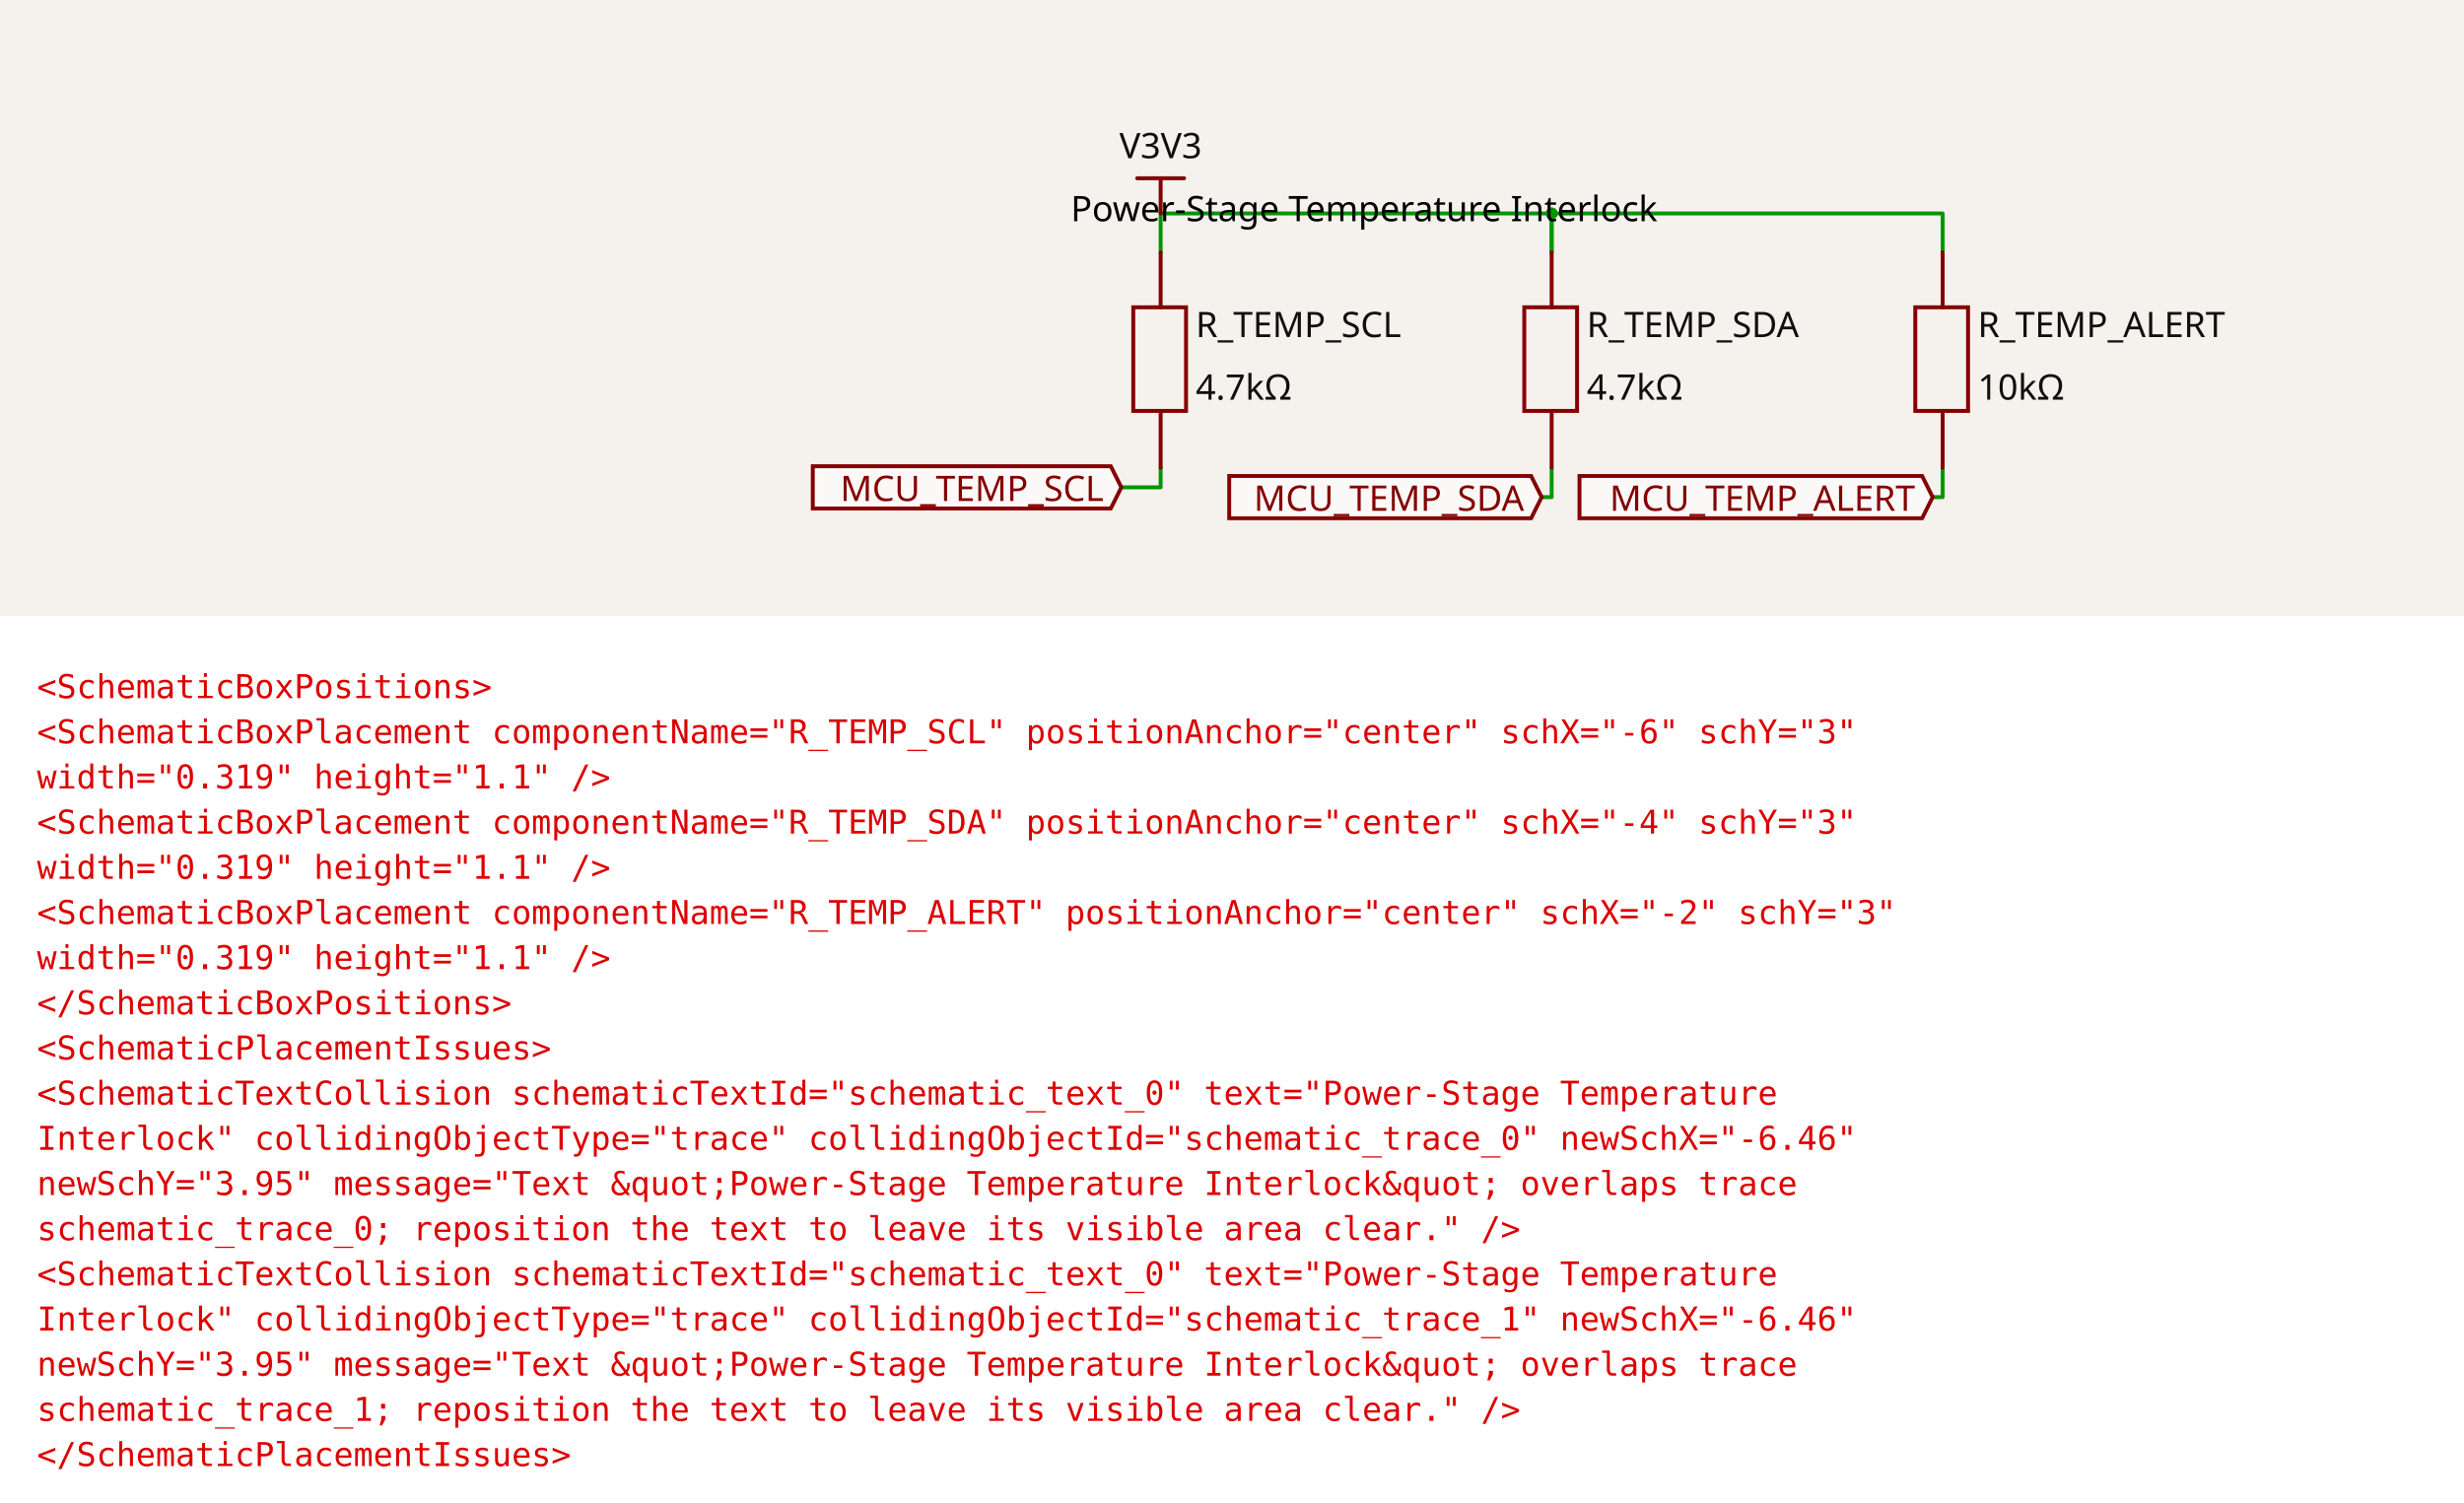
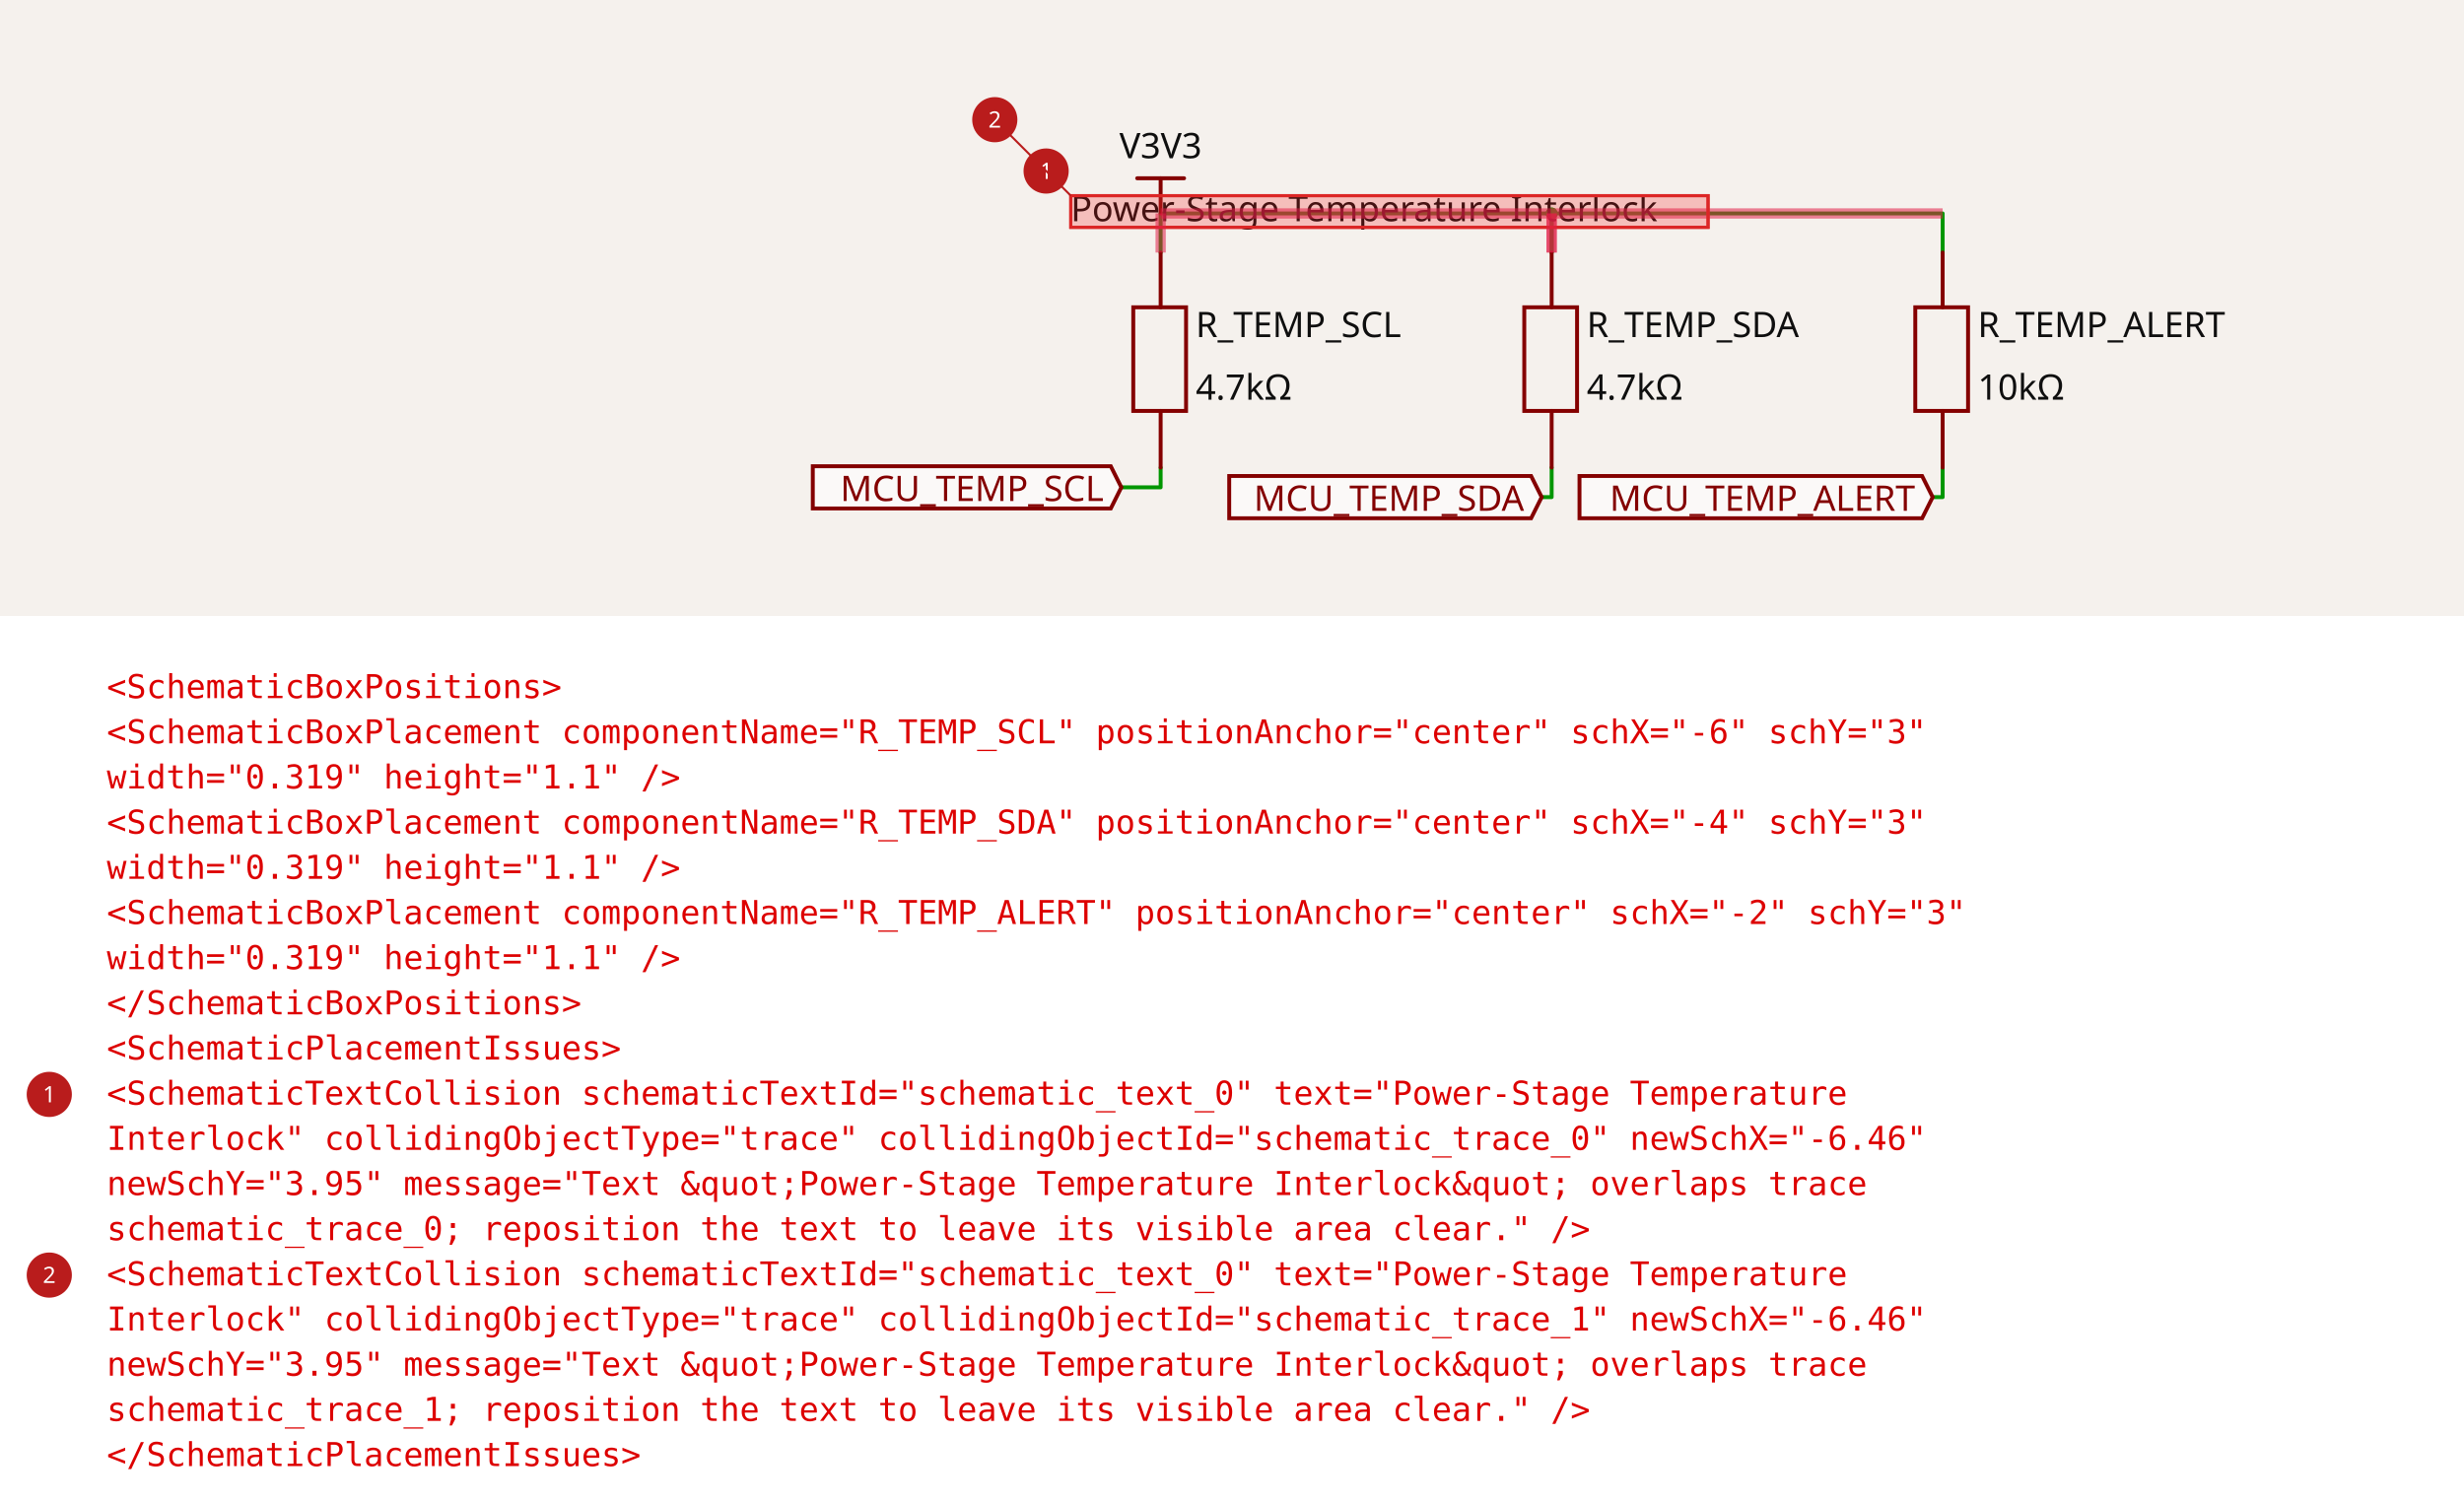
<svg xmlns="http://www.w3.org/2000/svg" width="1200" height="732" viewBox="0 0 1200 732" role="img" aria-label="schematic analysis fixture">
  <g transform="translate(0, 0)">
    <style>
              .boundary { fill: rgb(245, 241, 237); }
              .schematic-boundary { fill: none; stroke: #fff; }
              .component { fill: none; stroke: rgb(132, 0, 0); }
              .chip { fill: rgb(255, 255, 194); stroke: rgb(132, 0, 0); }
              .component-pin { fill: none; stroke: rgb(132, 0, 0); }
              /* Basic per-trace hover fallback */
              .trace:hover {
                filter: invert(1);
              }
              .trace:hover .trace-crossing-outline {
                opacity: 0;
              }
              .trace:hover .trace-junction {
                filter: invert(1);
              }
              /* Net-hover highlighting: when a trace or its overlays are hovered,
                 invert color for all traces (base + overlays) sharing the same
                 subcircuit connectivity key. Also hide crossing outline during hover. */
              svg:has(:is(g.trace[data-subcircuit-connectivity-map-key="unnamedsubcircuitsubcircuit_source_group_0_connectivity_net0"], g.trace-overlays[data-subcircuit-connectivity-map-key="unnamedsubcircuitsubcircuit_source_group_0_connectivity_net0"]):hover) :is(g.trace[data-subcircuit-connectivity-map-key="unnamedsubcircuitsubcircuit_source_group_0_connectivity_net0"], g.trace-overlays[data-subcircuit-connectivity-map-key="unnamedsubcircuitsubcircuit_source_group_0_connectivity_net0"]) { filter: invert(1); }
svg:has(:is(g.trace[data-subcircuit-connectivity-map-key="unnamedsubcircuitsubcircuit_source_group_0_connectivity_net0"], g.trace-overlays[data-subcircuit-connectivity-map-key="unnamedsubcircuitsubcircuit_source_group_0_connectivity_net0"]):hover) g.trace-overlays[data-subcircuit-connectivity-map-key="unnamedsubcircuitsubcircuit_source_group_0_connectivity_net0"] .trace-crossing-outline { opacity: 0; }
svg:has(:is(g.trace[data-subcircuit-connectivity-map-key="unnamedsubcircuitsubcircuit_source_group_0_connectivity_net1"], g.trace-overlays[data-subcircuit-connectivity-map-key="unnamedsubcircuitsubcircuit_source_group_0_connectivity_net1"]):hover) :is(g.trace[data-subcircuit-connectivity-map-key="unnamedsubcircuitsubcircuit_source_group_0_connectivity_net1"], g.trace-overlays[data-subcircuit-connectivity-map-key="unnamedsubcircuitsubcircuit_source_group_0_connectivity_net1"]) { filter: invert(1); }
svg:has(:is(g.trace[data-subcircuit-connectivity-map-key="unnamedsubcircuitsubcircuit_source_group_0_connectivity_net1"], g.trace-overlays[data-subcircuit-connectivity-map-key="unnamedsubcircuitsubcircuit_source_group_0_connectivity_net1"]):hover) g.trace-overlays[data-subcircuit-connectivity-map-key="unnamedsubcircuitsubcircuit_source_group_0_connectivity_net1"] .trace-crossing-outline { opacity: 0; }
svg:has(:is(g.trace[data-subcircuit-connectivity-map-key="unnamedsubcircuitsubcircuit_source_group_0_connectivity_net2"], g.trace-overlays[data-subcircuit-connectivity-map-key="unnamedsubcircuitsubcircuit_source_group_0_connectivity_net2"]):hover) :is(g.trace[data-subcircuit-connectivity-map-key="unnamedsubcircuitsubcircuit_source_group_0_connectivity_net2"], g.trace-overlays[data-subcircuit-connectivity-map-key="unnamedsubcircuitsubcircuit_source_group_0_connectivity_net2"]) { filter: invert(1); }
svg:has(:is(g.trace[data-subcircuit-connectivity-map-key="unnamedsubcircuitsubcircuit_source_group_0_connectivity_net2"], g.trace-overlays[data-subcircuit-connectivity-map-key="unnamedsubcircuitsubcircuit_source_group_0_connectivity_net2"]):hover) g.trace-overlays[data-subcircuit-connectivity-map-key="unnamedsubcircuitsubcircuit_source_group_0_connectivity_net2"] .trace-crossing-outline { opacity: 0; }
svg:has(:is(g.trace[data-subcircuit-connectivity-map-key="unnamedsubcircuitsubcircuit_source_group_0_connectivity_net3"], g.trace-overlays[data-subcircuit-connectivity-map-key="unnamedsubcircuitsubcircuit_source_group_0_connectivity_net3"]):hover) :is(g.trace[data-subcircuit-connectivity-map-key="unnamedsubcircuitsubcircuit_source_group_0_connectivity_net3"], g.trace-overlays[data-subcircuit-connectivity-map-key="unnamedsubcircuitsubcircuit_source_group_0_connectivity_net3"]) { filter: invert(1); }
svg:has(:is(g.trace[data-subcircuit-connectivity-map-key="unnamedsubcircuitsubcircuit_source_group_0_connectivity_net3"], g.trace-overlays[data-subcircuit-connectivity-map-key="unnamedsubcircuitsubcircuit_source_group_0_connectivity_net3"]):hover) g.trace-overlays[data-subcircuit-connectivity-map-key="unnamedsubcircuitsubcircuit_source_group_0_connectivity_net3"] .trace-crossing-outline { opacity: 0; }
              .text { font-family: sans-serif; fill: rgb(0, 150, 0); }
              .pin-number { fill: rgb(169, 0, 0); }
              .port-label { fill: rgb(0, 100, 100); }
              .component-name { fill: rgb(0, 100, 100); }

            </style>
    <rect class="boundary" x="0" y="0" width="1200" height="300" />
    <g class="trace sch-trace" data-layer="base" data-circuit-json-type="schematic_trace" data-schematic-trace-id="schematic_trace_0" data-subcircuit-connectivity-map-key="unnamedsubcircuitsubcircuit_source_group_0_connectivity_net0">
      <path d="M 755.671 123.001 L 755.671 103.959 L 946.095 103.959 L 946.095 123.001" class="trace-invisible-hover-outline sch-trace-hitbox" stroke="rgb(0, 150, 0)" fill="none" stroke-width="15.234px" stroke-linecap="round" opacity="0" stroke-linejoin="round" />
      <path class="sch-trace-path" d="M 755.671 123.001 L 755.671 103.959 L 946.095 103.959 L 946.095 123.001" stroke="rgb(0, 150, 0)" fill="none" stroke-width="1.904px" stroke-linecap="round" stroke-linejoin="round" />
    </g>
    <g class="trace sch-trace" data-layer="base" data-circuit-json-type="schematic_trace" data-schematic-trace-id="schematic_trace_1" data-subcircuit-connectivity-map-key="unnamedsubcircuitsubcircuit_source_group_0_connectivity_net0">
      <path d="M 565.248 123.001 L 565.248 103.959 L 755.671 103.959 L 755.671 123.001" class="trace-invisible-hover-outline sch-trace-hitbox" stroke="rgb(0, 150, 0)" fill="none" stroke-width="15.234px" stroke-linecap="round" opacity="0" stroke-linejoin="round" />
      <path class="sch-trace-path" d="M 565.248 123.001 L 565.248 103.959 L 755.671 103.959 L 755.671 123.001" stroke="rgb(0, 150, 0)" fill="none" stroke-width="1.904px" stroke-linecap="round" stroke-linejoin="round" />
    </g>
    <g class="trace sch-trace" data-layer="base" data-circuit-json-type="schematic_trace" data-schematic-trace-id="schematic_trace_2" data-subcircuit-connectivity-map-key="unnamedsubcircuitsubcircuit_source_group_0_connectivity_net1">
      <path d="M 565.248 227.734 L 565.248 237.351 L 546.11 237.351" class="trace-invisible-hover-outline sch-trace-hitbox" stroke="rgb(0, 150, 0)" fill="none" stroke-width="15.234px" stroke-linecap="round" opacity="0" stroke-linejoin="round" />
      <path class="sch-trace-path" d="M 565.248 227.734 L 565.248 237.351 L 546.11 237.351" stroke="rgb(0, 150, 0)" fill="none" stroke-width="1.904px" stroke-linecap="round" stroke-linejoin="round" />
    </g>
    <g class="trace sch-trace" data-layer="base" data-circuit-json-type="schematic_trace" data-schematic-trace-id="schematic_trace_3" data-subcircuit-connectivity-map-key="unnamedsubcircuitsubcircuit_source_group_0_connectivity_net2">
      <path d="M 755.671 227.734 L 755.671 242.111 L 750.816 242.111" class="trace-invisible-hover-outline sch-trace-hitbox" stroke="rgb(0, 150, 0)" fill="none" stroke-width="15.234px" stroke-linecap="round" opacity="0" stroke-linejoin="round" />
      <path class="sch-trace-path" d="M 755.671 227.734 L 755.671 242.111 L 750.816 242.111" stroke="rgb(0, 150, 0)" fill="none" stroke-width="1.904px" stroke-linecap="round" stroke-linejoin="round" />
    </g>
    <g class="trace sch-trace" data-layer="base" data-circuit-json-type="schematic_trace" data-schematic-trace-id="schematic_trace_4" data-subcircuit-connectivity-map-key="unnamedsubcircuitsubcircuit_source_group_0_connectivity_net3">
      <path d="M 946.095 227.734 L 946.095 242.111 L 941.239 242.111" class="trace-invisible-hover-outline sch-trace-hitbox" stroke="rgb(0, 150, 0)" fill="none" stroke-width="15.234px" stroke-linecap="round" opacity="0" stroke-linejoin="round" />
      <path class="sch-trace-path" d="M 946.095 227.734 L 946.095 242.111 L 941.239 242.111" stroke="rgb(0, 150, 0)" fill="none" stroke-width="1.904px" stroke-linecap="round" stroke-linejoin="round" />
    </g>
    <g class="trace-overlays sch-trace-overlays" data-layer="overlay" data-circuit-json-type="schematic_trace" data-schematic-trace-id="schematic_trace_0" data-subcircuit-connectivity-map-key="unnamedsubcircuitsubcircuit_source_group_0_connectivity_net0">
      <circle cx="755.671" cy="103.959" r="2.856" class="trace-junction sch-trace-junction" fill="rgb(0, 150, 0)" />
    </g>
    <g class="trace-overlays sch-trace-overlays" data-layer="overlay" data-circuit-json-type="schematic_trace" data-schematic-trace-id="schematic_trace_1" data-subcircuit-connectivity-map-key="unnamedsubcircuitsubcircuit_source_group_0_connectivity_net0">
      <circle cx="755.671" cy="103.959" r="2.856" class="trace-junction sch-trace-junction" fill="rgb(0, 150, 0)" />
    </g>
    <g class="trace-overlays sch-trace-overlays" data-layer="overlay" data-circuit-json-type="schematic_trace" data-schematic-trace-id="schematic_trace_2" data-subcircuit-connectivity-map-key="unnamedsubcircuitsubcircuit_source_group_0_connectivity_net1" />
    <g class="trace-overlays sch-trace-overlays" data-layer="overlay" data-circuit-json-type="schematic_trace" data-schematic-trace-id="schematic_trace_3" data-subcircuit-connectivity-map-key="unnamedsubcircuitsubcircuit_source_group_0_connectivity_net2" />
    <g class="trace-overlays sch-trace-overlays" data-layer="overlay" data-circuit-json-type="schematic_trace" data-schematic-trace-id="schematic_trace_4" data-subcircuit-connectivity-map-key="unnamedsubcircuitsubcircuit_source_group_0_connectivity_net3" />
    <g class="sch-component" data-circuit-json-type="schematic_component" data-schematic-component-id="schematic_component_0">
      <rect class="component-overlay sch-component-overlay" x="551.918" y="123.001" width="25.707" height="104.733" fill="transparent" />
      <path class="sch-component-symbol-path" d="M 565.248 123.001 L 565.248 149.66" stroke="rgb(132, 0, 0)" fill="none" stroke-width="1.904px" stroke-linecap="round" />
      <path class="sch-component-symbol-path" d="M 565.248 200.123 L 565.248 227.734" stroke="rgb(132, 0, 0)" fill="none" stroke-width="1.904px" stroke-linecap="round" />
      <path class="sch-component-symbol-path" d="M 577.625 175.368 L 577.625 200.123 L 551.918 200.123 L 551.918 149.66 L 577.625 149.66 L 577.625 175.368" stroke="rgb(132, 0, 0)" fill="none" stroke-width="1.904px" stroke-linecap="round" />
      <text class="sch-component-name sch-component-text" x="582.334" y="158.229" stroke="rgb(245, 241, 237)" stroke-width="1.904px" paint-order="stroke" fill="rgb(15, 15, 15)" font-family="sans-serif" text-anchor="start" dominant-baseline="middle" font-size="17.138px">R_TEMP_SCL</text>
      <text class="sch-component-text" x="582.334" y="188.697" fill="rgb(15, 15, 15)" font-family="sans-serif" text-anchor="start" dominant-baseline="middle" font-size="17.138px">4.7kΩ</text>
    </g>
    <g class="sch-component" data-circuit-json-type="schematic_component" data-schematic-component-id="schematic_component_1">
      <rect class="component-overlay sch-component-overlay" x="742.342" y="123.001" width="25.707" height="104.733" fill="transparent" />
      <path class="sch-component-symbol-path" d="M 755.671 123.001 L 755.671 149.66" stroke="rgb(132, 0, 0)" fill="none" stroke-width="1.904px" stroke-linecap="round" />
      <path class="sch-component-symbol-path" d="M 755.671 200.123 L 755.671 227.734" stroke="rgb(132, 0, 0)" fill="none" stroke-width="1.904px" stroke-linecap="round" />
      <path class="sch-component-symbol-path" d="M 768.049 175.368 L 768.049 200.123 L 742.342 200.123 L 742.342 149.66 L 768.049 149.66 L 768.049 175.368" stroke="rgb(132, 0, 0)" fill="none" stroke-width="1.904px" stroke-linecap="round" />
      <text class="sch-component-name sch-component-text" x="772.758" y="158.229" stroke="rgb(245, 241, 237)" stroke-width="1.904px" paint-order="stroke" fill="rgb(15, 15, 15)" font-family="sans-serif" text-anchor="start" dominant-baseline="middle" font-size="17.138px">R_TEMP_SDA</text>
      <text class="sch-component-text" x="772.758" y="188.697" fill="rgb(15, 15, 15)" font-family="sans-serif" text-anchor="start" dominant-baseline="middle" font-size="17.138px">4.7kΩ</text>
    </g>
    <g class="sch-component" data-circuit-json-type="schematic_component" data-schematic-component-id="schematic_component_2">
      <rect class="component-overlay sch-component-overlay" x="932.766" y="123.001" width="25.707" height="104.733" fill="transparent" />
      <path class="sch-component-symbol-path" d="M 946.095 123.001 L 946.095 149.66" stroke="rgb(132, 0, 0)" fill="none" stroke-width="1.904px" stroke-linecap="round" />
      <path class="sch-component-symbol-path" d="M 946.095 200.123 L 946.095 227.734" stroke="rgb(132, 0, 0)" fill="none" stroke-width="1.904px" stroke-linecap="round" />
      <path class="sch-component-symbol-path" d="M 958.473 175.368 L 958.473 200.123 L 932.766 200.123 L 932.766 149.66 L 958.473 149.66 L 958.473 175.368" stroke="rgb(132, 0, 0)" fill="none" stroke-width="1.904px" stroke-linecap="round" />
      <text class="sch-component-name sch-component-text" x="963.182" y="158.229" stroke="rgb(245, 241, 237)" stroke-width="1.904px" paint-order="stroke" fill="rgb(15, 15, 15)" font-family="sans-serif" text-anchor="start" dominant-baseline="middle" font-size="17.138px">R_TEMP_ALERT</text>
      <text class="sch-component-text" x="963.182" y="188.697" fill="rgb(15, 15, 15)" font-family="sans-serif" text-anchor="start" dominant-baseline="middle" font-size="17.138px">10kΩ</text>
    </g>
    <g class="schematic-port-hover sch-port-hover" data-schematic-port-id="source_port_0">
      <circle cx="565.248" cy="123.001" r="3.808" fill="red" opacity="0" />
    </g>
    <g class="schematic-port-hover sch-port-hover" data-schematic-port-id="source_port_1">
      <circle cx="565.248" cy="227.734" r="3.808" fill="red" opacity="0" />
    </g>
    <g class="schematic-port-hover sch-port-hover" data-schematic-port-id="source_port_2">
      <circle cx="755.671" cy="123.001" r="3.808" fill="red" opacity="0" />
    </g>
    <g class="schematic-port-hover sch-port-hover" data-schematic-port-id="source_port_3">
      <circle cx="755.671" cy="227.734" r="3.808" fill="red" opacity="0" />
    </g>
    <g class="schematic-port-hover sch-port-hover" data-schematic-port-id="source_port_4">
      <circle cx="946.095" cy="123.001" r="3.808" fill="red" opacity="0" />
    </g>
    <g class="schematic-port-hover sch-port-hover" data-schematic-port-id="source_port_5">
      <circle cx="946.095" cy="227.734" r="3.808" fill="red" opacity="0" />
    </g>
    <rect class="component-overlay sch-component-overlay sch-net-label-overlay" x="553.822" y="86.821" width="22.851" height="17.138" fill="transparent" />
    <path class="sch-net-label-symbol-path" d="M 576.673 86.821 L 553.822 86.821" stroke="rgb(132, 0, 0)" fill="none" stroke-width="1.904px" stroke-linecap="round" />
    <path class="sch-net-label-symbol-path" d="M 565.248 86.821 L 565.248 103.959" stroke="rgb(132, 0, 0)" fill="none" stroke-width="1.904px" stroke-linecap="round" />
    <text class="sch-net-label-symbol-text" x="565.248" y="82.06" fill="rgb(15, 15, 15)" font-family="sans-serif" text-anchor="middle" dominant-baseline="ideographic" font-size="17.138px">V3V3</text>
    <path class="net-label sch-net-label" d="     M 546.11,237.351     L 540.969,247.633     L 395.84,247.633     L 395.84,227.068     L 540.969,227.068     Z   " fill="rgba(255, 255, 255, 0.6)" stroke="rgb(132, 0, 0)" stroke-width="1.904px" />
    <text class="net-label-text sch-net-label-text" x="537.541" y="237.351" fill="rgb(132, 0, 0)" text-anchor="end" dominant-baseline="central" font-family="sans-serif" font-variant-numeric="tabular-nums" font-size="17.138px" transform="">MCU_TEMP_SCL</text>
    <path class="net-label sch-net-label" d="     M 750.816,242.111     L 745.674,252.394     L 598.642,252.394     L 598.642,231.828     L 745.674,231.828     Z   " fill="rgba(255, 255, 255, 0.6)" stroke="rgb(132, 0, 0)" stroke-width="1.904px" />
    <text class="net-label-text sch-net-label-text" x="742.247" y="242.111" fill="rgb(132, 0, 0)" text-anchor="end" dominant-baseline="central" font-family="sans-serif" font-variant-numeric="tabular-nums" font-size="17.138px" transform="">MCU_TEMP_SDA</text>
    <path class="net-label sch-net-label" d="     M 941.239,242.111     L 936.098,252.394     L 769.236,252.394     L 769.236,231.828     L 936.098,231.828     Z   " fill="rgba(255, 255, 255, 0.6)" stroke="rgb(132, 0, 0)" stroke-width="1.904px" />
    <text class="net-label-text sch-net-label-text" x="932.67" y="242.111" fill="rgb(132, 0, 0)" text-anchor="end" dominant-baseline="central" font-family="sans-serif" font-variant-numeric="tabular-nums" font-size="17.138px" transform="">MCU_TEMP_ALERT</text>
    <text class="sch-text" x="521.476" y="94.438" fill="#000000" text-anchor="start" dominant-baseline="hanging" font-family="sans-serif" font-size="17.138px" transform="rotate(0, 521.4761, 94.43751)">Power-Stage Temperature Interlock</text>
+     <g class="schematic-issue-highlights">
+       <g data-issue-number="1" data-issue-type="SchematicTextCollision" data-schematic-sheet-id="">
+         <rect x="521.476" y="95.294" width="310.372" height="15.424" fill="#ef4444" fill-opacity="0.16" stroke="#dc2626" stroke-width="1.5" />
+         <line x1="755.671" y1="123.001" x2="755.671" y2="103.959" stroke="#e11d48" stroke-width="5" stroke-opacity="0.55" />
+         <line x1="755.671" y1="103.959" x2="946.095" y2="103.959" stroke="#e11d48" stroke-width="5" stroke-opacity="0.55" />
+         <g class="issue-marker">
+           <circle cx="509.476" cy="83.294" r="11" fill="#b91c1c" />
+           <text x="509.476" y="83.294" dy="0.35em" text-anchor="middle" font-family="sans-serif" font-size="11" fill="white">1</text>
+         </g>
+       </g>
+       <g data-issue-number="2" data-issue-type="SchematicTextCollision" data-schematic-sheet-id="">
+         <rect x="521.476" y="95.294" width="310.372" height="15.424" fill="#ef4444" fill-opacity="0.16" stroke="#dc2626" stroke-width="1.5" />
+         <line x1="565.248" y1="123.001" x2="565.248" y2="103.959" stroke="#e11d48" stroke-width="5" stroke-opacity="0.55" />
+         <line x1="565.248" y1="103.959" x2="755.671" y2="103.959" stroke="#e11d48" stroke-width="5" stroke-opacity="0.55" />
+         <line x1="755.671" y1="103.959" x2="755.671" y2="123.001" stroke="#e11d48" stroke-width="5" stroke-opacity="0.55" />
+         <line x1="484.476" y1="58.294" x2="521.476" y2="95.294" stroke="#b91c1c" />
+         <g class="issue-marker">
+           <circle cx="484.476" cy="58.294" r="11" fill="#b91c1c" />
+           <text x="484.476" y="58.294" dy="0.35em" text-anchor="middle" font-family="sans-serif" font-size="11" fill="white">2</text>
+         </g>
+       </g>
+     </g>
  </g>
  <g transform="translate(0, 300) scale(1, 1) translate(0, 0)">
    <rect width="100%" height="100%" fill="#fff" />
-     <text x="18" y="40" fill="#d00" font-family="Menlo, Consolas, monospace" font-size="16">
-       <tspan x="18" dy="0">&lt;SchematicBoxPositions&gt;</tspan>
-       <tspan x="18" dy="22">&lt;SchematicBoxPlacement componentName="R_TEMP_SCL" positionAnchor="center" schX="-6" schY="3"</tspan>
-       <tspan x="18" dy="22">  width="0.319" height="1.1" /&gt;</tspan>
-       <tspan x="18" dy="22">&lt;SchematicBoxPlacement componentName="R_TEMP_SDA" positionAnchor="center" schX="-4" schY="3"</tspan>
-       <tspan x="18" dy="22">  width="0.319" height="1.1" /&gt;</tspan>
-       <tspan x="18" dy="22">&lt;SchematicBoxPlacement componentName="R_TEMP_ALERT" positionAnchor="center" schX="-2" schY="3"</tspan>
-       <tspan x="18" dy="22">  width="0.319" height="1.1" /&gt;</tspan>
-       <tspan x="18" dy="22">&lt;/SchematicBoxPositions&gt;</tspan>
-       <tspan x="18" dy="22">&lt;SchematicPlacementIssues&gt;</tspan>
-       <tspan x="18" dy="22">&lt;SchematicTextCollision schematicTextId="schematic_text_0" text="Power-Stage Temperature</tspan>
-       <tspan x="18" dy="22">  Interlock" collidingObjectType="trace" collidingObjectId="schematic_trace_0" newSchX="-6.46"</tspan>
-       <tspan x="18" dy="22">  newSchY="3.95" message="Text &amp;quot;Power-Stage Temperature Interlock&amp;quot; overlaps trace</tspan>
-       <tspan x="18" dy="22">  schematic_trace_0; reposition the text to leave its visible area clear." /&gt;</tspan>
-       <tspan x="18" dy="22">&lt;SchematicTextCollision schematicTextId="schematic_text_0" text="Power-Stage Temperature</tspan>
-       <tspan x="18" dy="22">  Interlock" collidingObjectType="trace" collidingObjectId="schematic_trace_1" newSchX="-6.46"</tspan>
-       <tspan x="18" dy="22">  newSchY="3.95" message="Text &amp;quot;Power-Stage Temperature Interlock&amp;quot; overlaps trace</tspan>
-       <tspan x="18" dy="22">  schematic_trace_1; reposition the text to leave its visible area clear." /&gt;</tspan>
-       <tspan x="18" dy="22">&lt;/SchematicPlacementIssues&gt;</tspan>
+     <text x="52" y="40" fill="#d00" font-family="Menlo, Consolas, monospace" font-size="16">
+       <tspan x="52" dy="0">&lt;SchematicBoxPositions&gt;</tspan>
+       <tspan x="52" dy="22">&lt;SchematicBoxPlacement componentName="R_TEMP_SCL" positionAnchor="center" schX="-6" schY="3"</tspan>
+       <tspan x="52" dy="22">  width="0.319" height="1.1" /&gt;</tspan>
+       <tspan x="52" dy="22">&lt;SchematicBoxPlacement componentName="R_TEMP_SDA" positionAnchor="center" schX="-4" schY="3"</tspan>
+       <tspan x="52" dy="22">  width="0.319" height="1.1" /&gt;</tspan>
+       <tspan x="52" dy="22">&lt;SchematicBoxPlacement componentName="R_TEMP_ALERT" positionAnchor="center" schX="-2" schY="3"</tspan>
+       <tspan x="52" dy="22">  width="0.319" height="1.1" /&gt;</tspan>
+       <tspan x="52" dy="22">&lt;/SchematicBoxPositions&gt;</tspan>
+       <tspan x="52" dy="22">&lt;SchematicPlacementIssues&gt;</tspan>
+       <tspan x="52" dy="22">&lt;SchematicTextCollision schematicTextId="schematic_text_0" text="Power-Stage Temperature</tspan>
+       <tspan x="52" dy="22">  Interlock" collidingObjectType="trace" collidingObjectId="schematic_trace_0" newSchX="-6.46"</tspan>
+       <tspan x="52" dy="22">  newSchY="3.95" message="Text &amp;quot;Power-Stage Temperature Interlock&amp;quot; overlaps trace</tspan>
+       <tspan x="52" dy="22">  schematic_trace_0; reposition the text to leave its visible area clear." /&gt;</tspan>
+       <tspan x="52" dy="22">&lt;SchematicTextCollision schematicTextId="schematic_text_0" text="Power-Stage Temperature</tspan>
+       <tspan x="52" dy="22">  Interlock" collidingObjectType="trace" collidingObjectId="schematic_trace_1" newSchX="-6.46"</tspan>
+       <tspan x="52" dy="22">  newSchY="3.95" message="Text &amp;quot;Power-Stage Temperature Interlock&amp;quot; overlaps trace</tspan>
+       <tspan x="52" dy="22">  schematic_trace_1; reposition the text to leave its visible area clear." /&gt;</tspan>
+       <tspan x="52" dy="22">&lt;/SchematicPlacementIssues&gt;</tspan>
    </text>
+     <g data-listing-issue-number="1">
+       <circle cx="24" cy="233" r="11" fill="#b91c1c" />
+       <text x="24" y="233" dy="0.35em" text-anchor="middle" font-family="sans-serif" font-size="11" fill="white">1</text>
+     </g>
+     <g data-listing-issue-number="2">
+       <circle cx="24" cy="321" r="11" fill="#b91c1c" />
+       <text x="24" y="321" dy="0.35em" text-anchor="middle" font-family="sans-serif" font-size="11" fill="white">2</text>
+     </g>
  </g>
</svg>
